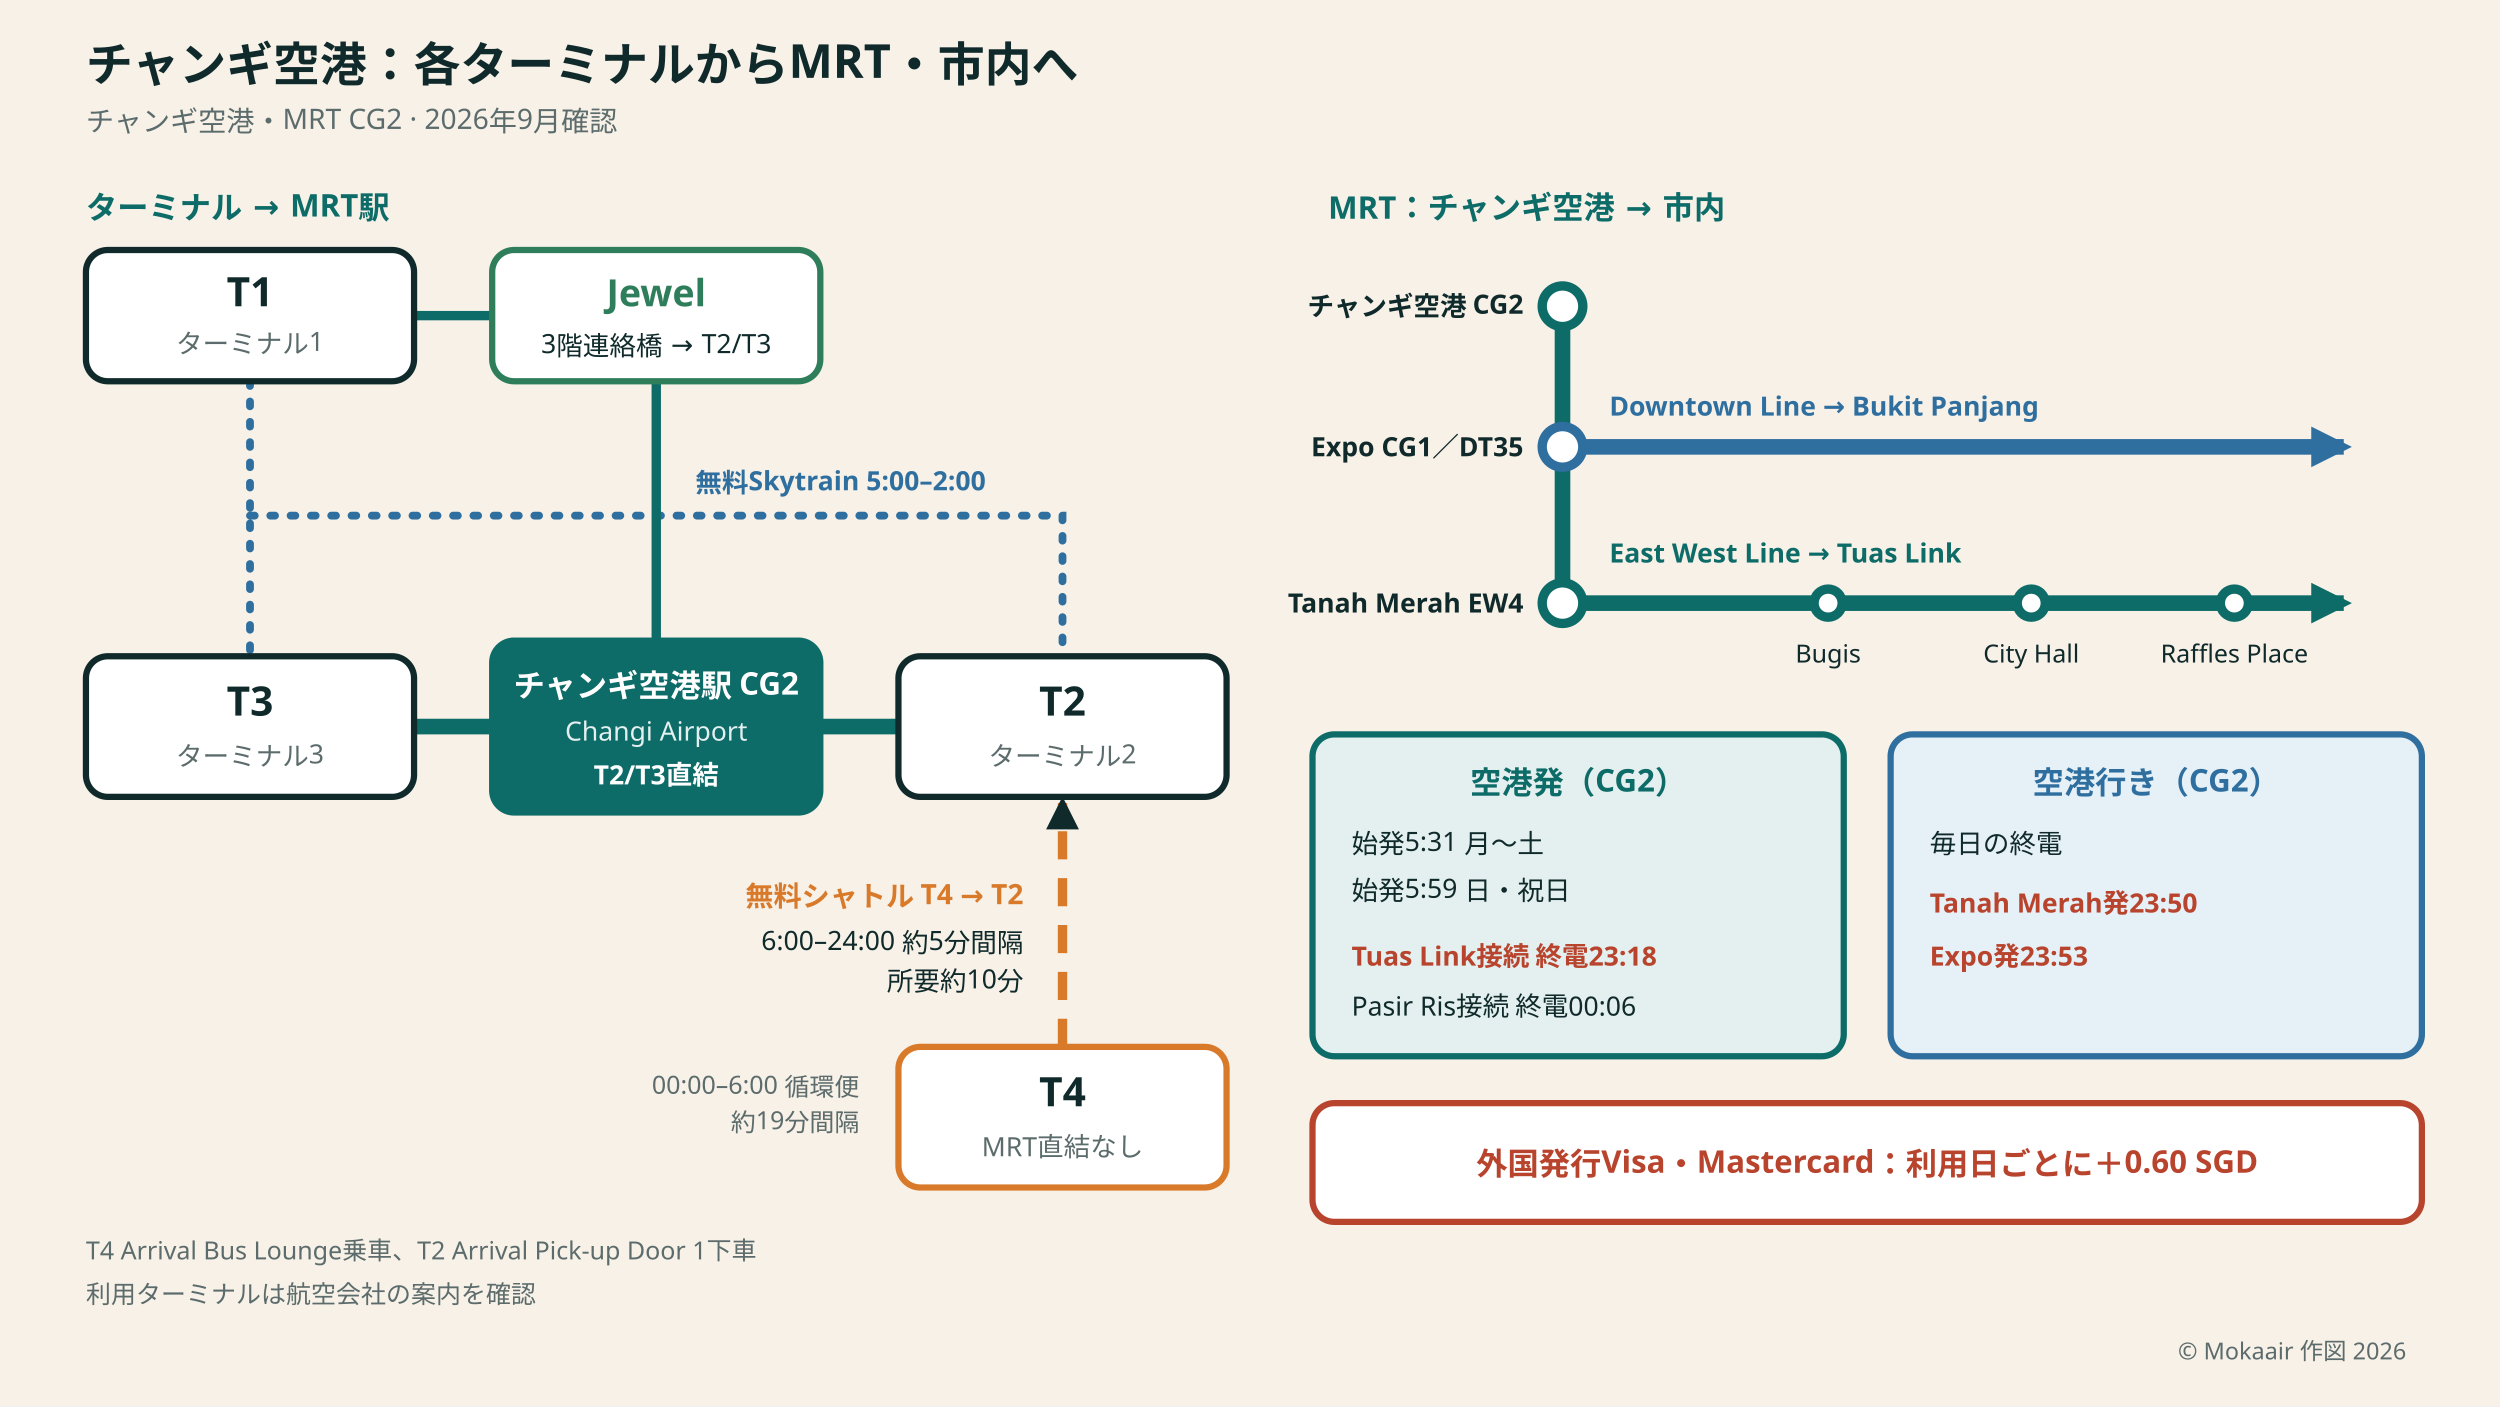
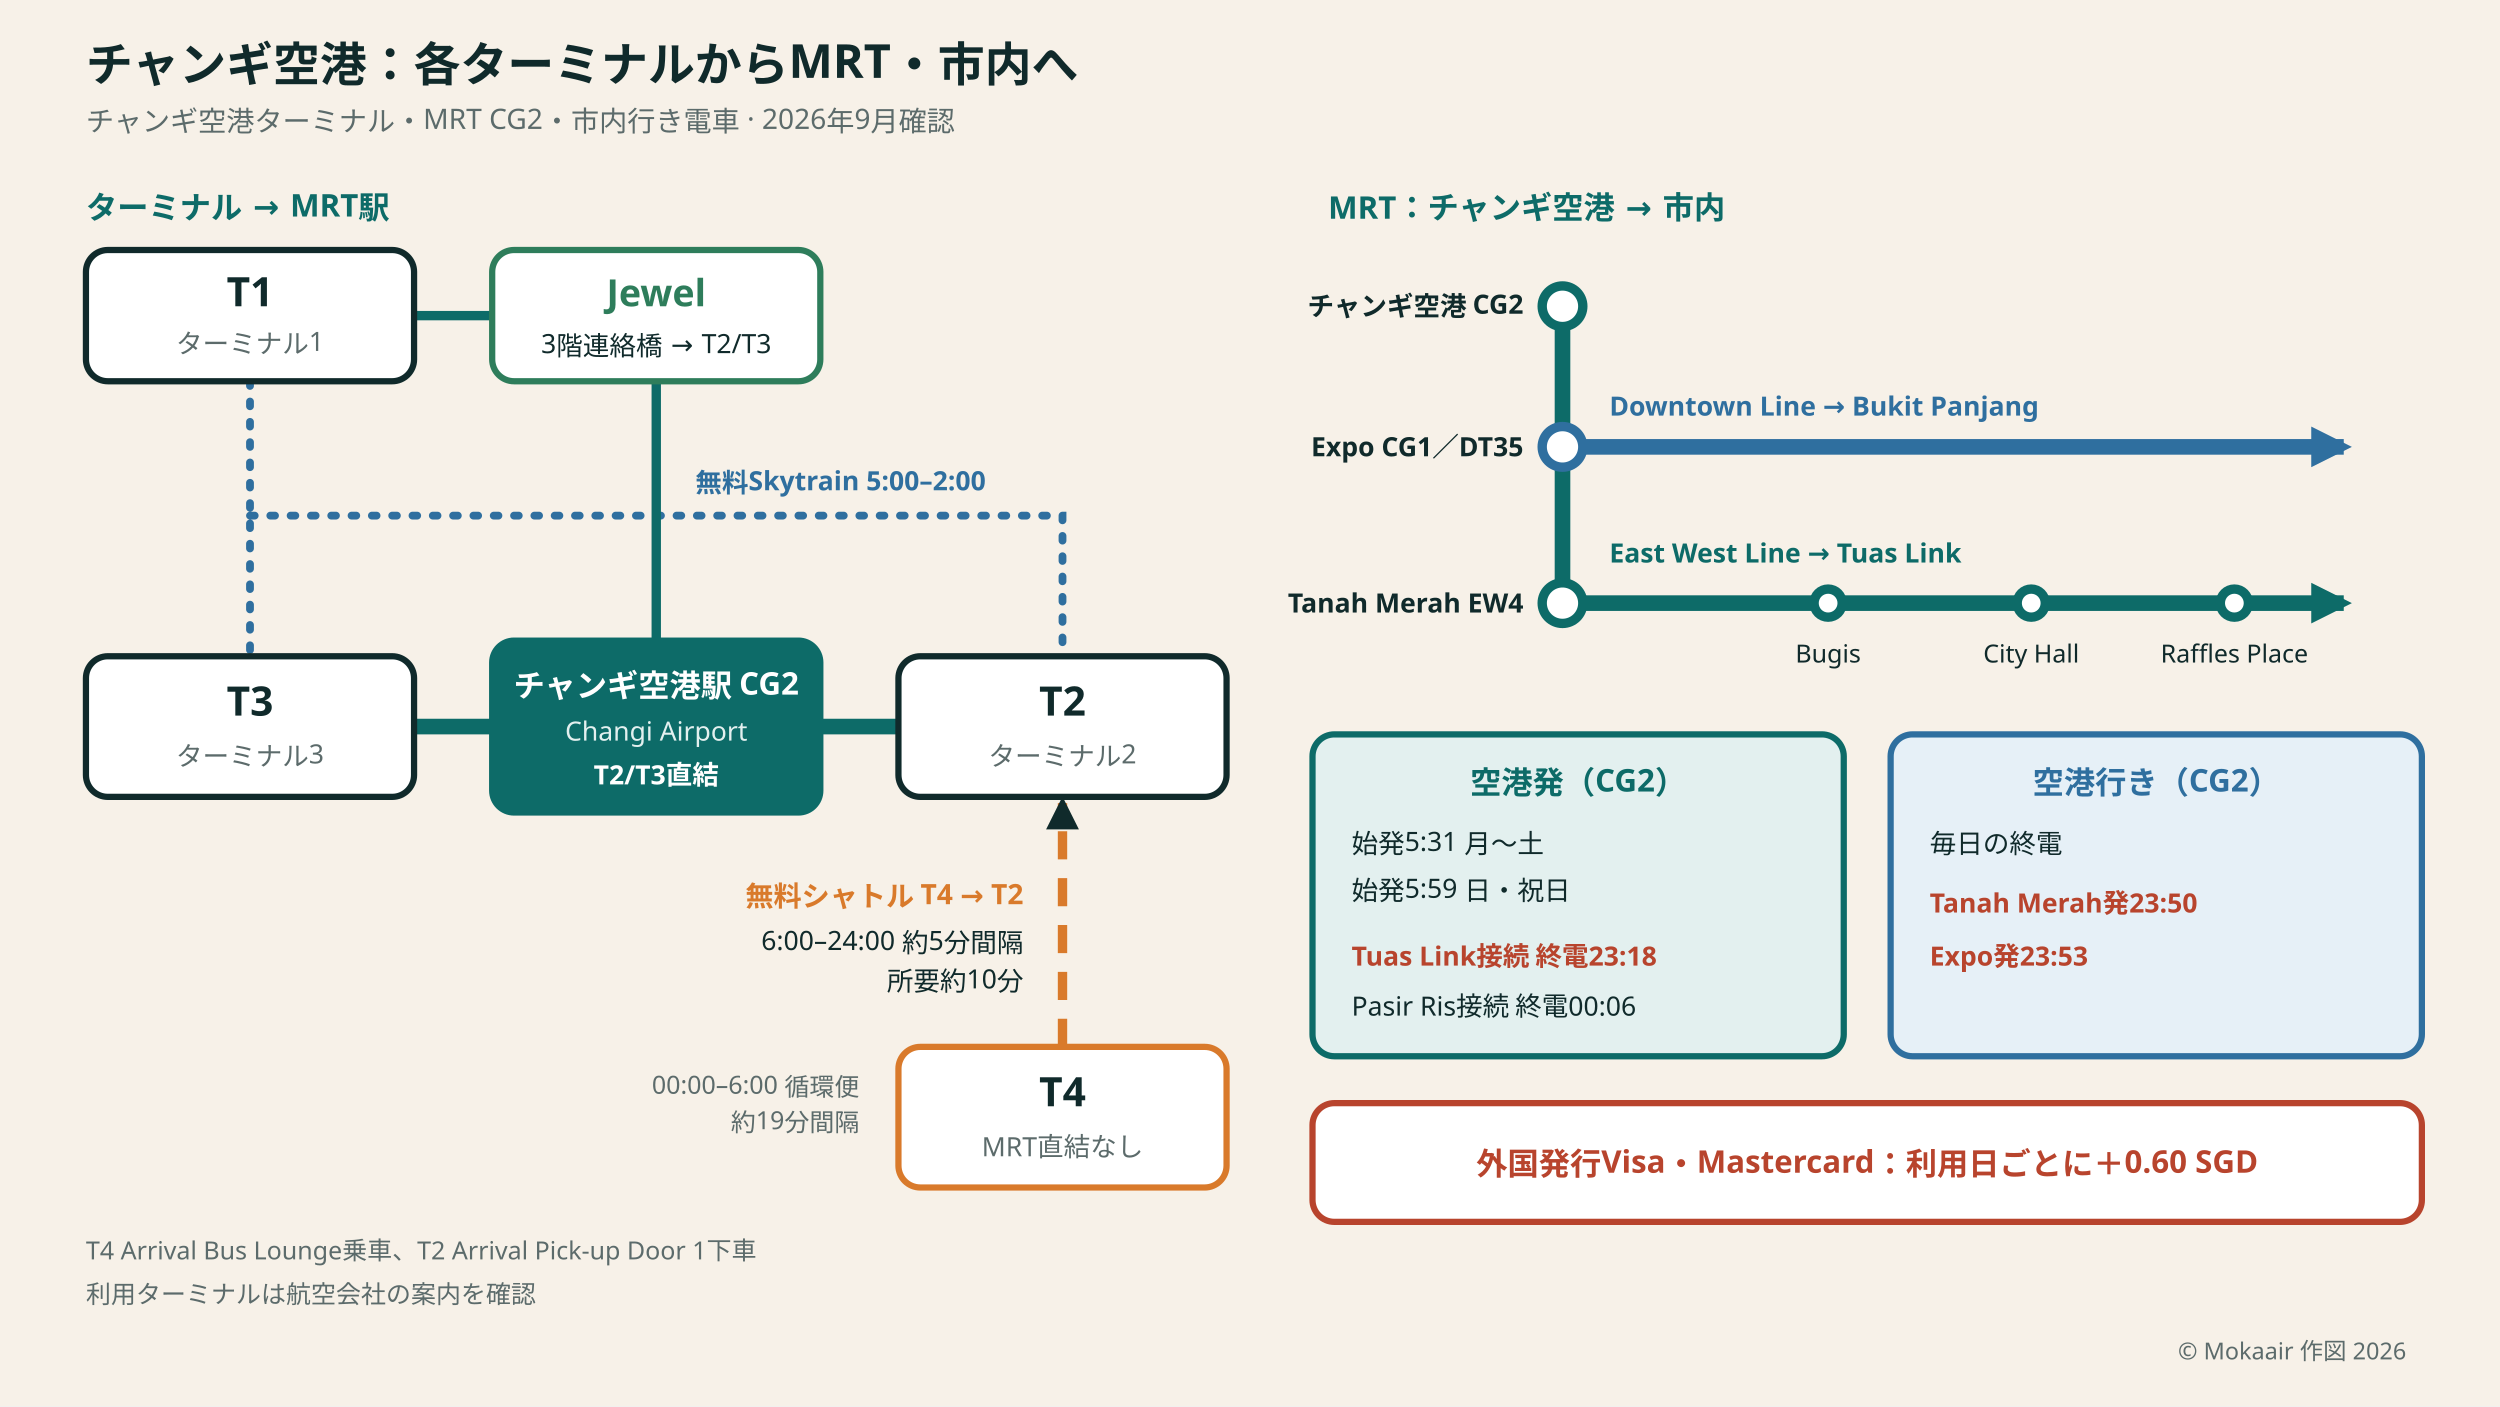
<svg xmlns="http://www.w3.org/2000/svg" viewBox="0 0 1600 900" width="1600" height="900" role="img" aria-labelledby="title desc" font-family="'Noto Sans JP','Hiragino Sans','Yu Gothic','Noto Sans TC',system-ui,sans-serif">
  <rect width="1600" height="900" fill="#F7F1E8" />
  <defs>
    <marker id="arrow" viewBox="0 0 10 10" refX="8" refY="5" markerWidth="3.5" markerHeight="3.5" orient="auto-start-reverse">
      <path d="M0 0 L10 5 L0 10 z" fill="#102A2B" />
    </marker>
    <marker id="arrowTeal" viewBox="0 0 10 10" refX="8" refY="5" markerWidth="2.6" markerHeight="2.6" orient="auto-start-reverse">
      <path d="M0 0 L10 5 L0 10 z" fill="#0D6B68" />
    </marker>
    <marker id="arrowBlue" viewBox="0 0 10 10" refX="8" refY="5" markerWidth="2.6" markerHeight="2.6" orient="auto-start-reverse">
      <path d="M0 0 L10 5 L0 10 z" fill="#2F6F9F" />
    </marker>
  </defs>
  <text x="55" y="52" font-size="30" font-weight="700" fill="#102A2B">チャンギ空港：各ターミナルからMRT・市内へ</text>
-   <text x="55" y="84" font-size="18" fill="#5C6B6B">チャンギ空港・MRT CG2 · 2026年9月確認</text>
+   <text x="55" y="84" font-size="18" fill="#5C6B6B">チャンギ空港ターミナル・MRT CG2・市内行き電車 · 2026年9月確認</text>
  <text x="55" y="140" font-size="20" font-weight="700" fill="#0D6B68">ターミナル → MRT駅</text>
  <path d="M160 244 V420 M160 330 H680 V420" fill="none" stroke="#2F6F9F" stroke-width="5" stroke-dasharray="3 10" stroke-linecap="round" />
  <path d="M265 202 H315" fill="none" stroke="#0D6B68" stroke-width="6" />
  <path d="M420 244 V410" fill="none" stroke="#0D6B68" stroke-width="6" />
  <path d="M265 465 H315 M525 465 H575" fill="none" stroke="#0D6B68" stroke-width="10" />
  <path d="M680 670 V514" fill="none" stroke="#D97A2B" stroke-width="6" stroke-dasharray="18 12" marker-end="url(#arrow)" />
  <text x="445" y="315" font-size="17" font-weight="700" fill="#2F6F9F">無料Skytrain 5:00–2:00</text>
  <rect x="55" y="160" width="210" height="84" rx="14" fill="#FFFFFF" stroke="#102A2B" stroke-width="4" />
  <text x="160" y="196" font-size="26" font-weight="700" fill="#102A2B" text-anchor="middle">T1</text>
  <text x="160" y="226" font-size="17" fill="#5C6B6B" text-anchor="middle">ターミナル1</text>
  <rect x="315" y="160" width="210" height="84" rx="14" fill="#FFFFFF" stroke="#2E7D5B" stroke-width="4" />
  <text x="420" y="196" font-size="24" font-weight="700" fill="#2E7D5B" text-anchor="middle">Jewel</text>
  <text x="420" y="226" font-size="17" fill="#102A2B" text-anchor="middle">3階連絡橋 → T2/T3</text>
  <rect x="55" y="420" width="210" height="90" rx="14" fill="#FFFFFF" stroke="#102A2B" stroke-width="4" />
  <text x="160" y="458" font-size="26" font-weight="700" fill="#102A2B" text-anchor="middle">T3</text>
  <text x="160" y="490" font-size="17" fill="#5C6B6B" text-anchor="middle">ターミナル3</text>
  <rect x="315" y="410" width="210" height="110" rx="14" fill="#0D6B68" stroke="#0D6B68" stroke-width="4" />
  <text x="420" y="446" font-size="20" font-weight="700" fill="#FFFFFF" text-anchor="middle">チャンギ空港駅 CG2</text>
  <text x="420" y="474" font-size="17" fill="#E3F0EF" text-anchor="middle">Changi Airport</text>
  <text x="420" y="502" font-size="17" font-weight="700" fill="#FFFFFF" text-anchor="middle">T2/T3直結</text>
  <rect x="575" y="420" width="210" height="90" rx="14" fill="#FFFFFF" stroke="#102A2B" stroke-width="4" />
  <text x="680" y="458" font-size="26" font-weight="700" fill="#102A2B" text-anchor="middle">T2</text>
  <text x="680" y="490" font-size="17" fill="#5C6B6B" text-anchor="middle">ターミナル2</text>
  <g text-anchor="end">
    <text x="655" y="580" font-size="18" font-weight="700" fill="#D97A2B">無料シャトル T4 → T2</text>
    <text x="655" y="608" font-size="17" fill="#102A2B">6:00–24:00 約5分間隔</text>
    <text x="655" y="634" font-size="17" fill="#102A2B">所要約10分</text>
  </g>
  <g text-anchor="end">
    <text x="550" y="700" font-size="16" fill="#5C6B6B">00:00–6:00 循環便</text>
    <text x="550" y="724" font-size="16" fill="#5C6B6B">約19分間隔</text>
  </g>
  <rect x="575" y="670" width="210" height="90" rx="14" fill="#FFFFFF" stroke="#D97A2B" stroke-width="4" />
  <text x="680" y="708" font-size="26" font-weight="700" fill="#102A2B" text-anchor="middle">T4</text>
  <text x="680" y="740" font-size="17" fill="#5C6B6B" text-anchor="middle">MRT直結なし</text>
  <text x="55" y="806" font-size="16" fill="#5C6B6B">T4 Arrival Bus Lounge乗車、T2 Arrival Pick-up Door 1下車</text>
  <text x="55" y="834" font-size="16" fill="#5C6B6B">利用ターミナルは航空会社の案内を確認</text>
  <text x="850" y="140" font-size="20" font-weight="700" fill="#0D6B68">MRT：チャンギ空港 → 市内</text>
  <path d="M1000 196 V386" fill="none" stroke="#0D6B68" stroke-width="10" />
  <path d="M1000 286 H1500" fill="none" stroke="#2F6F9F" stroke-width="10" marker-end="url(#arrowBlue)" />
  <path d="M1000 386 H1500" fill="none" stroke="#0D6B68" stroke-width="10" marker-end="url(#arrowTeal)" />
  <text x="1030" y="266" font-size="17" font-weight="700" fill="#2F6F9F">Downtown Line → Bukit Panjang</text>
  <text x="1030" y="360" font-size="17" font-weight="700" fill="#0D6B68">East West Line → Tuas Link</text>
  <g fill="#FFFFFF" stroke-width="6">
    <circle cx="1000" cy="196" r="13" stroke="#0D6B68" />
    <circle cx="1000" cy="286" r="13" stroke="#2F6F9F" />
    <circle cx="1000" cy="386" r="13" stroke="#0D6B68" />
    <circle cx="1170" cy="386" r="9" stroke="#0D6B68" />
    <circle cx="1300" cy="386" r="9" stroke="#0D6B68" />
    <circle cx="1430" cy="386" r="9" stroke="#0D6B68" />
  </g>
  <g font-size="17" font-weight="700" fill="#102A2B" text-anchor="end">
    <text x="975" y="202">チャンギ空港 CG2</text>
    <text x="975" y="292">Expo CG1／DT35</text>
    <text x="975" y="392">Tanah Merah EW4</text>
  </g>
  <g font-size="16" fill="#102A2B" text-anchor="middle">
    <text x="1170" y="424">Bugis</text>
    <text x="1300" y="424">City Hall</text>
    <text x="1430" y="424">Raffles Place</text>
  </g>
  <rect x="840" y="470" width="340" height="206" rx="14" fill="#E3F0EF" stroke="#0D6B68" stroke-width="4" />
  <text x="1010" y="508" font-size="20" font-weight="700" fill="#0D6B68" text-anchor="middle">空港発（CG2）</text>
  <g font-size="17" fill="#102A2B">
    <text x="865" y="546">始発5:31 月〜土</text>
    <text x="865" y="576">始発5:59 日・祝日</text>
    <text x="865" y="618" font-weight="700" fill="#B8442D">Tuas Link接続 終電23:18</text>
    <text x="865" y="650">Pasir Ris接続 終電00:06</text>
  </g>
  <rect x="1210" y="470" width="340" height="206" rx="14" fill="#E6F0F7" stroke="#2F6F9F" stroke-width="4" />
  <text x="1380" y="508" font-size="20" font-weight="700" fill="#2F6F9F" text-anchor="middle">空港行き（CG2）</text>
  <g font-size="17" fill="#102A2B">
    <text x="1235" y="546">毎日の終電</text>
    <text x="1235" y="584" font-weight="700" fill="#B8442D">Tanah Merah発23:50</text>
    <text x="1235" y="618" font-weight="700" fill="#B8442D">Expo発23:53</text>
  </g>
  <rect x="840" y="706" width="710" height="76" rx="14" fill="#FFFFFF" stroke="#B8442D" stroke-width="4" />
  <text x="1195" y="752" font-size="20" font-weight="700" fill="#B8442D" text-anchor="middle">外国発行Visa・Mastercard：利用日ごとに＋0.60 SGD</text>
  <text x="1540" y="870" text-anchor="end" font-size="15" fill="#5C6B6B">© Mokaair 作図 2026</text>
</svg>
